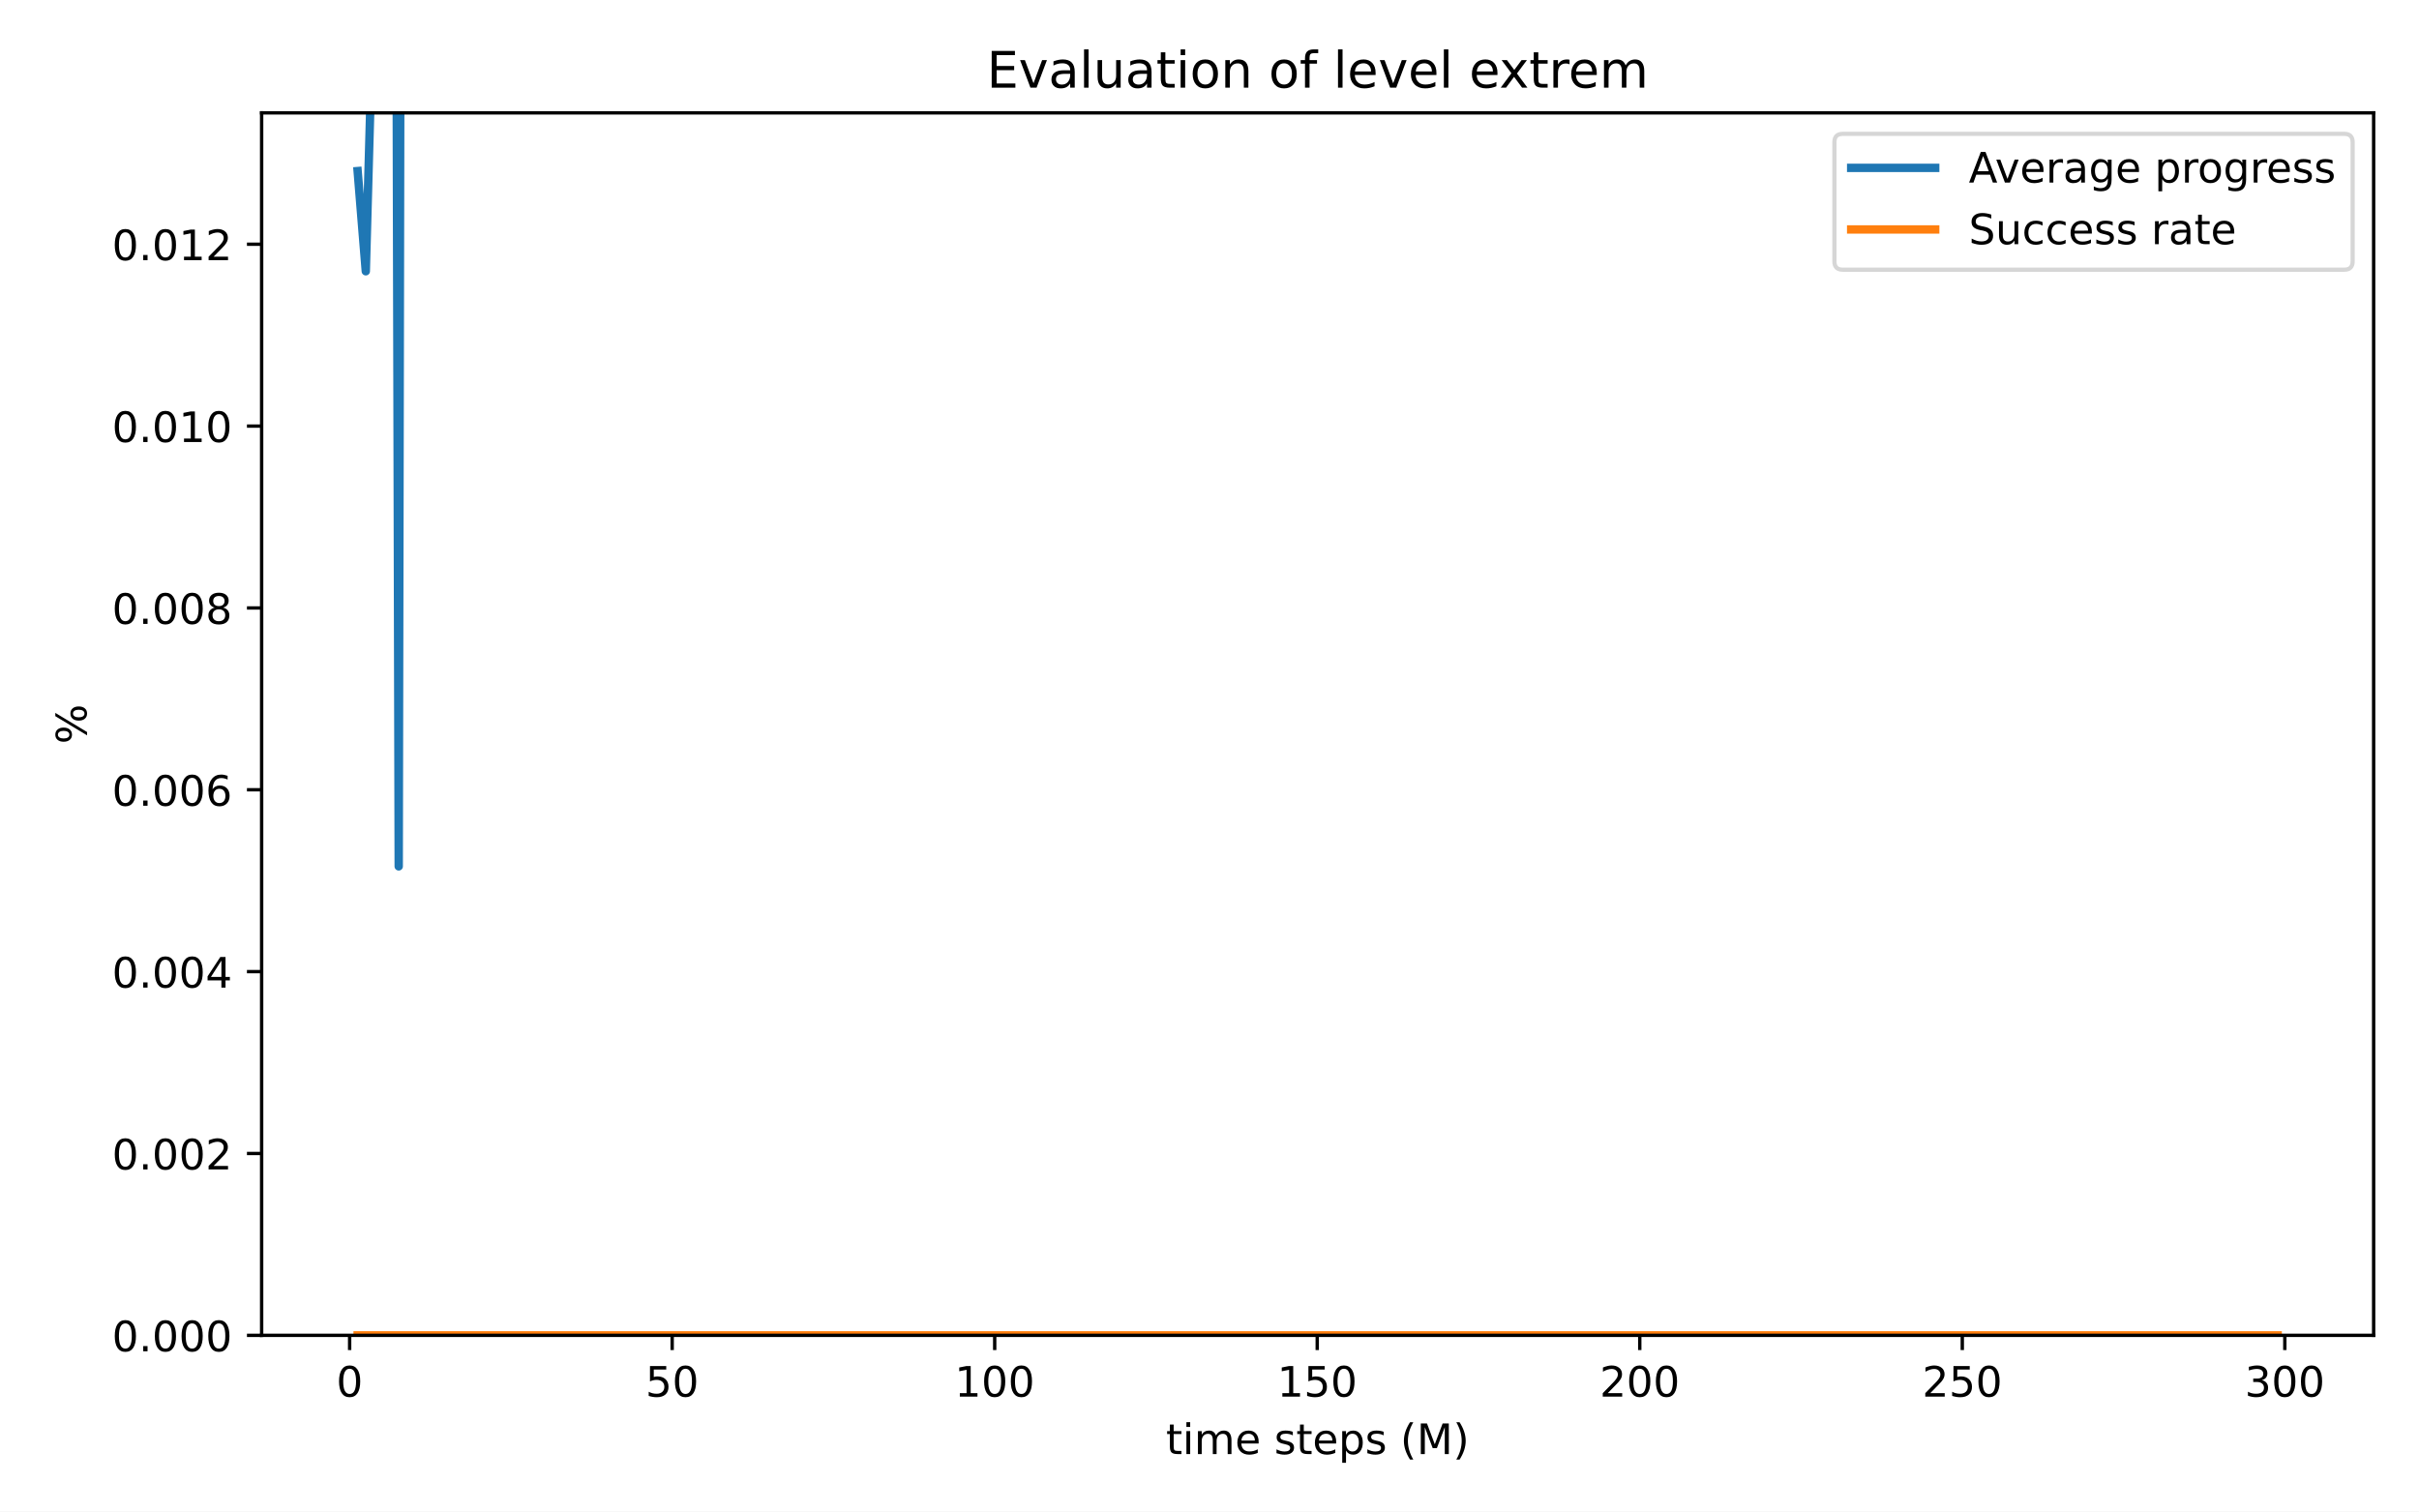
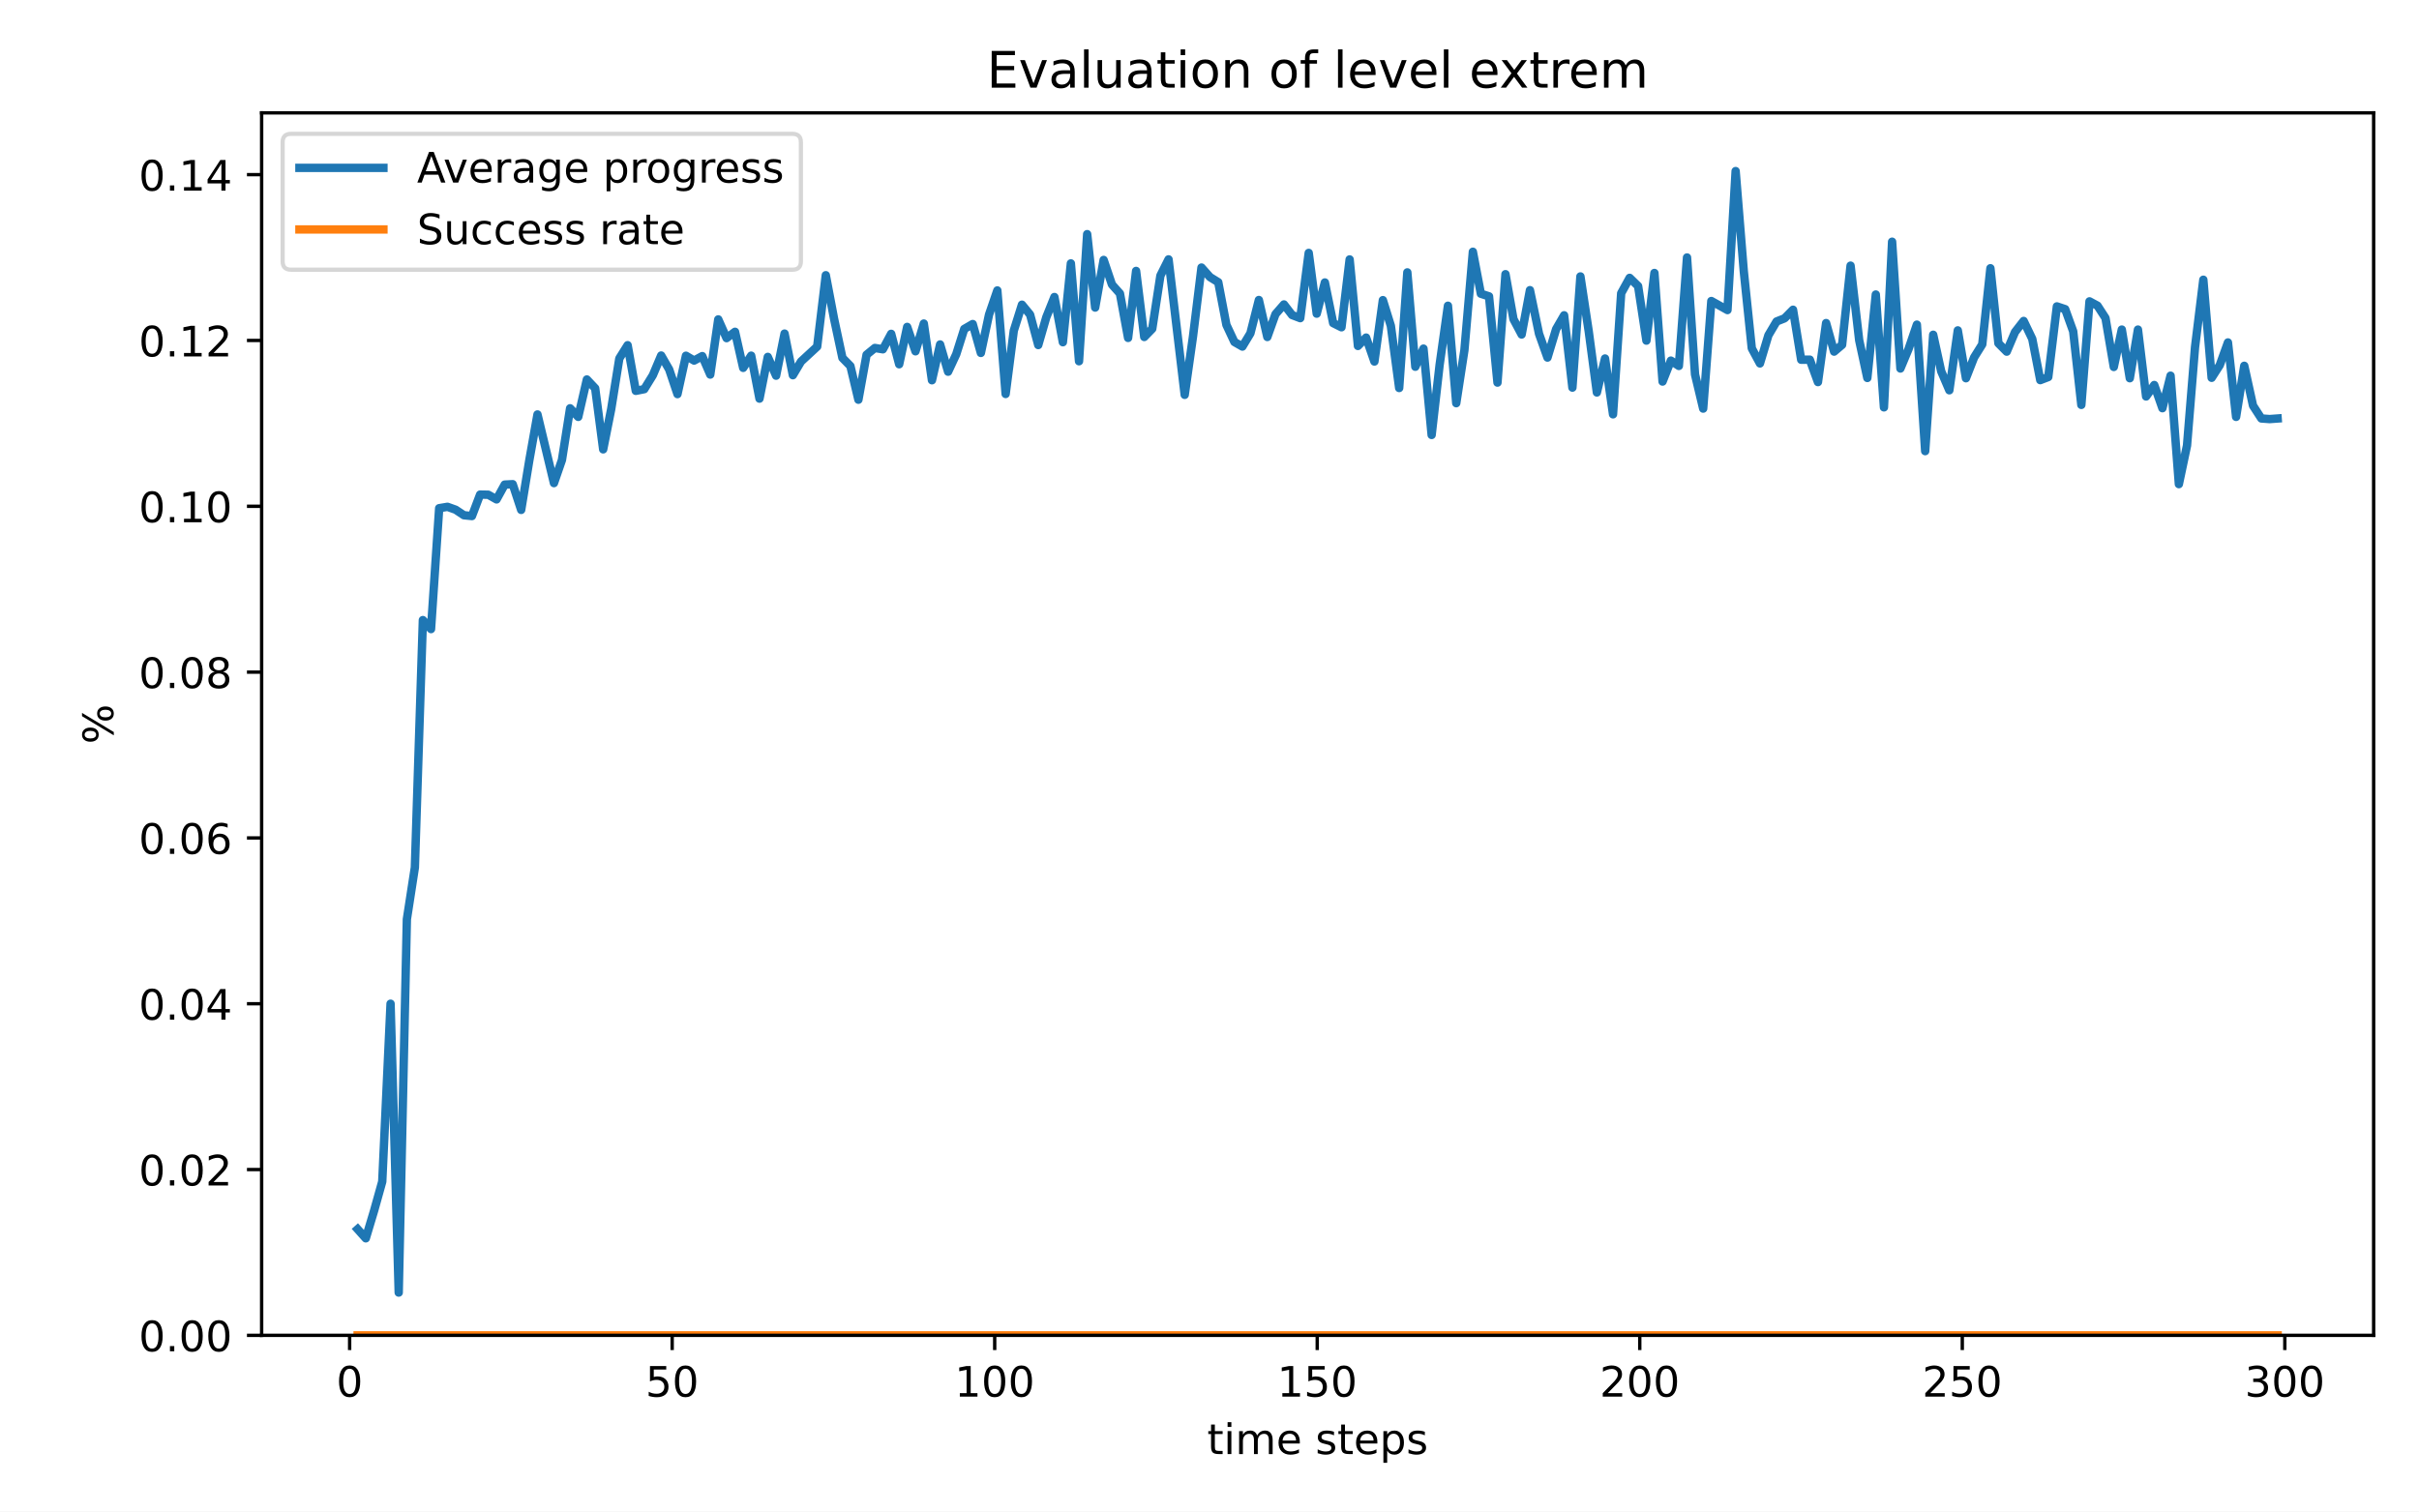
<svg xmlns="http://www.w3.org/2000/svg" xmlns:xlink="http://www.w3.org/1999/xlink" width="576pt" height="360pt" viewBox="0 0 576 360" version="1.1">
  <defs>
    <style type="text/css">*{stroke-linejoin: round; stroke-linecap: butt}</style>
  </defs>
  <g id="figure_1">
    <g id="patch_1">
      <path d="M 0 360  L 576 360  L 576 0  L 0 0  z " style="fill: #ffffff" />
    </g>
    <g id="axes_1">
      <g id="patch_2">
        <path d="M 62.3 318.04  L 565.2 318.04  L 565.2 26.88  L 62.3 26.88  z " style="fill: #ffffff" />
      </g>
      <g id="matplotlib.axis_1">
        <g id="xtick_1">
          <g id="line2d_1">
            <defs>
-               <path id="md56e3197c1" d="M 0 0  L 0 3.5  " style="stroke: #000000; stroke-width: 0.8" />
-             </defs>
-             <g>
-               <use xlink:href="#md56e3197c1" x="83.254" y="318.04" style="stroke: #000000; stroke-width: 0.8" />
+               <path id="me4340101d6" d="M 0 0  L 0 3.5  " style="stroke: #000000; stroke-width: 0.8" />
+             </defs>
+             <g>
+               <use xlink:href="#me4340101d6" x="83.254" y="318.04" style="stroke: #000000; stroke-width: 0.8" />
            </g>
          </g>
          <g id="text_1">
            <g transform="translate(80.07322 332.6384) scale(0.1 -0.1)">
              <defs>
                <path id="DejaVuSans-30" d="M 2034 4250  Q 1547 4250 1301 3770  Q 1056 3291 1056 2328  Q 1056 1369 1301 889  Q 1547 409 2034 409  Q 2525 409 2770 889  Q 3016 1369 3016 2328  Q 3016 3291 2770 3770  Q 2525 4250 2034 4250  z M 2034 4750  Q 2819 4750 3233 4129  Q 3647 3509 3647 2328  Q 3647 1150 3233 529  Q 2819 -91 2034 -91  Q 1250 -91 836 529  Q 422 1150 422 2328  Q 422 3509 836 4129  Q 1250 4750 2034 4750  z " transform="scale(0.015625)" />
              </defs>
              <use xlink:href="#DejaVuSans-30" />
            </g>
          </g>
        </g>
        <g id="xtick_2">
          <g id="line2d_2">
            <g>
-               <use xlink:href="#md56e3197c1" x="160.054" y="318.04" style="stroke: #000000; stroke-width: 0.8" />
+               <use xlink:href="#me4340101d6" x="160.054" y="318.04" style="stroke: #000000; stroke-width: 0.8" />
            </g>
          </g>
          <g id="text_2">
            <g transform="translate(153.6913 332.6384) scale(0.1 -0.1)">
              <defs>
                <path id="DejaVuSans-35" d="M 691 4666  L 3169 4666  L 3169 4134  L 1269 4134  L 1269 2991  Q 1406 3038 1543 3061  Q 1681 3084 1819 3084  Q 2600 3084 3056 2656  Q 3513 2228 3513 1497  Q 3513 744 3044 326  Q 2575 -91 1722 -91  Q 1428 -91 1123 -41  Q 819 9 494 109  L 494 744  Q 775 591 1075 516  Q 1375 441 1709 441  Q 2250 441 2565 725  Q 2881 1009 2881 1497  Q 2881 1984 2565 2268  Q 2250 2553 1709 2553  Q 1456 2553 1204 2497  Q 953 2441 691 2322  L 691 4666  z " transform="scale(0.015625)" />
              </defs>
              <use xlink:href="#DejaVuSans-35" />
              <use xlink:href="#DejaVuSans-30" transform="translate(63.62305 0)" />
            </g>
          </g>
        </g>
        <g id="xtick_3">
          <g id="line2d_3">
            <g>
-               <use xlink:href="#md56e3197c1" x="236.853" y="318.04" style="stroke: #000000; stroke-width: 0.8" />
+               <use xlink:href="#me4340101d6" x="236.853" y="318.04" style="stroke: #000000; stroke-width: 0.8" />
            </g>
          </g>
          <g id="text_3">
            <g transform="translate(227.3094 332.6384) scale(0.1 -0.1)">
              <defs>
                <path id="DejaVuSans-31" d="M 794 531  L 1825 531  L 1825 4091  L 703 3866  L 703 4441  L 1819 4666  L 2450 4666  L 2450 531  L 3481 531  L 3481 0  L 794 0  L 794 531  z " transform="scale(0.015625)" />
              </defs>
              <use xlink:href="#DejaVuSans-31" />
              <use xlink:href="#DejaVuSans-30" transform="translate(63.62305 0)" />
              <use xlink:href="#DejaVuSans-30" transform="translate(127.2461 0)" />
            </g>
          </g>
        </g>
        <g id="xtick_4">
          <g id="line2d_4">
            <g>
-               <use xlink:href="#md56e3197c1" x="313.652" y="318.04" style="stroke: #000000; stroke-width: 0.8" />
+               <use xlink:href="#me4340101d6" x="313.652" y="318.04" style="stroke: #000000; stroke-width: 0.8" />
            </g>
          </g>
          <g id="text_4">
            <g transform="translate(304.1087 332.6384) scale(0.1 -0.1)">
              <use xlink:href="#DejaVuSans-31" />
              <use xlink:href="#DejaVuSans-35" transform="translate(63.62305 0)" />
              <use xlink:href="#DejaVuSans-30" transform="translate(127.2461 0)" />
            </g>
          </g>
        </g>
        <g id="xtick_5">
          <g id="line2d_5">
            <g>
-               <use xlink:href="#md56e3197c1" x="390.452" y="318.04" style="stroke: #000000; stroke-width: 0.8" />
+               <use xlink:href="#me4340101d6" x="390.452" y="318.04" style="stroke: #000000; stroke-width: 0.8" />
            </g>
          </g>
          <g id="text_5">
            <g transform="translate(380.908 332.6384) scale(0.1 -0.1)">
              <defs>
                <path id="DejaVuSans-32" d="M 1228 531  L 3431 531  L 3431 0  L 469 0  L 469 531  Q 828 903 1448 1529  Q 2069 2156 2228 2338  Q 2531 2678 2651 2914  Q 2772 3150 2772 3378  Q 2772 3750 2511 3984  Q 2250 4219 1831 4219  Q 1534 4219 1204 4116  Q 875 4013 500 3803  L 500 4441  Q 881 4594 1212 4672  Q 1544 4750 1819 4750  Q 2544 4750 2975 4387  Q 3406 4025 3406 3419  Q 3406 3131 3298 2873  Q 3191 2616 2906 2266  Q 2828 2175 2409 1742  Q 1991 1309 1228 531  z " transform="scale(0.015625)" />
              </defs>
              <use xlink:href="#DejaVuSans-32" />
              <use xlink:href="#DejaVuSans-30" transform="translate(63.62305 0)" />
              <use xlink:href="#DejaVuSans-30" transform="translate(127.2461 0)" />
            </g>
          </g>
        </g>
        <g id="xtick_6">
          <g id="line2d_6">
            <g>
-               <use xlink:href="#md56e3197c1" x="467.251" y="318.04" style="stroke: #000000; stroke-width: 0.8" />
+               <use xlink:href="#me4340101d6" x="467.251" y="318.04" style="stroke: #000000; stroke-width: 0.8" />
            </g>
          </g>
          <g id="text_6">
            <g transform="translate(457.7073 332.6384) scale(0.1 -0.1)">
              <use xlink:href="#DejaVuSans-32" />
              <use xlink:href="#DejaVuSans-35" transform="translate(63.62305 0)" />
              <use xlink:href="#DejaVuSans-30" transform="translate(127.2461 0)" />
            </g>
          </g>
        </g>
        <g id="xtick_7">
          <g id="line2d_7">
            <g>
-               <use xlink:href="#md56e3197c1" x="544.05" y="318.04" style="stroke: #000000; stroke-width: 0.8" />
+               <use xlink:href="#me4340101d6" x="544.05" y="318.04" style="stroke: #000000; stroke-width: 0.8" />
            </g>
          </g>
          <g id="text_7">
            <g transform="translate(534.5066 332.6384) scale(0.1 -0.1)">
              <defs>
                <path id="DejaVuSans-33" d="M 2597 2516  Q 3050 2419 3304 2112  Q 3559 1806 3559 1356  Q 3559 666 3084 287  Q 2609 -91 1734 -91  Q 1441 -91 1130 -33  Q 819 25 488 141  L 488 750  Q 750 597 1062 519  Q 1375 441 1716 441  Q 2309 441 2620 675  Q 2931 909 2931 1356  Q 2931 1769 2642 2001  Q 2353 2234 1838 2234  L 1294 2234  L 1294 2753  L 1863 2753  Q 2328 2753 2575 2939  Q 2822 3125 2822 3475  Q 2822 3834 2567 4026  Q 2313 4219 1838 4219  Q 1578 4219 1281 4162  Q 984 4106 628 3988  L 628 4550  Q 988 4650 1302 4700  Q 1616 4750 1894 4750  Q 2613 4750 3031 4423  Q 3450 4097 3450 3541  Q 3450 3153 3228 2886  Q 3006 2619 2597 2516  z " transform="scale(0.015625)" />
              </defs>
              <use xlink:href="#DejaVuSans-33" />
              <use xlink:href="#DejaVuSans-30" transform="translate(63.62305 0)" />
              <use xlink:href="#DejaVuSans-30" transform="translate(127.2461 0)" />
            </g>
          </g>
        </g>
        <g id="text_8">
-           <g transform="translate(277.6398 346.3166) scale(0.1 -0.1)">
+           <g transform="translate(287.4445 346.3166) scale(0.1 -0.1)">
            <defs>
              <path id="DejaVuSans-74" d="M 1172 4494  L 1172 3500  L 2356 3500  L 2356 3053  L 1172 3053  L 1172 1153  Q 1172 725 1289 603  Q 1406 481 1766 481  L 2356 481  L 2356 0  L 1766 0  Q 1100 0 847 248  Q 594 497 594 1153  L 594 3053  L 172 3053  L 172 3500  L 594 3500  L 594 4494  L 1172 4494  z " transform="scale(0.015625)" />
              <path id="DejaVuSans-69" d="M 603 3500  L 1178 3500  L 1178 0  L 603 0  L 603 3500  z M 603 4863  L 1178 4863  L 1178 4134  L 603 4134  L 603 4863  z " transform="scale(0.015625)" />
              <path id="DejaVuSans-6d" d="M 3328 2828  Q 3544 3216 3844 3400  Q 4144 3584 4550 3584  Q 5097 3584 5394 3201  Q 5691 2819 5691 2113  L 5691 0  L 5113 0  L 5113 2094  Q 5113 2597 4934 2840  Q 4756 3084 4391 3084  Q 3944 3084 3684 2787  Q 3425 2491 3425 1978  L 3425 0  L 2847 0  L 2847 2094  Q 2847 2600 2669 2842  Q 2491 3084 2119 3084  Q 1678 3084 1418 2786  Q 1159 2488 1159 1978  L 1159 0  L 581 0  L 581 3500  L 1159 3500  L 1159 2956  Q 1356 3278 1631 3431  Q 1906 3584 2284 3584  Q 2666 3584 2933 3390  Q 3200 3197 3328 2828  z " transform="scale(0.015625)" />
              <path id="DejaVuSans-65" d="M 3597 1894  L 3597 1613  L 953 1613  Q 991 1019 1311 708  Q 1631 397 2203 397  Q 2534 397 2845 478  Q 3156 559 3463 722  L 3463 178  Q 3153 47 2828 -22  Q 2503 -91 2169 -91  Q 1331 -91 842 396  Q 353 884 353 1716  Q 353 2575 817 3079  Q 1281 3584 2069 3584  Q 2775 3584 3186 3129  Q 3597 2675 3597 1894  z M 3022 2063  Q 3016 2534 2758 2815  Q 2500 3097 2075 3097  Q 1594 3097 1305 2825  Q 1016 2553 972 2059  L 3022 2063  z " transform="scale(0.015625)" />
              <path id="DejaVuSans-20" transform="scale(0.015625)" />
              <path id="DejaVuSans-73" d="M 2834 3397  L 2834 2853  Q 2591 2978 2328 3040  Q 2066 3103 1784 3103  Q 1356 3103 1142 2972  Q 928 2841 928 2578  Q 928 2378 1081 2264  Q 1234 2150 1697 2047  L 1894 2003  Q 2506 1872 2764 1633  Q 3022 1394 3022 966  Q 3022 478 2636 193  Q 2250 -91 1575 -91  Q 1294 -91 989 -36  Q 684 19 347 128  L 347 722  Q 666 556 975 473  Q 1284 391 1588 391  Q 1994 391 2212 530  Q 2431 669 2431 922  Q 2431 1156 2273 1281  Q 2116 1406 1581 1522  L 1381 1569  Q 847 1681 609 1914  Q 372 2147 372 2553  Q 372 3047 722 3315  Q 1072 3584 1716 3584  Q 2034 3584 2315 3537  Q 2597 3491 2834 3397  z " transform="scale(0.015625)" />
              <path id="DejaVuSans-70" d="M 1159 525  L 1159 -1331  L 581 -1331  L 581 3500  L 1159 3500  L 1159 2969  Q 1341 3281 1617 3432  Q 1894 3584 2278 3584  Q 2916 3584 3314 3078  Q 3713 2572 3713 1747  Q 3713 922 3314 415  Q 2916 -91 2278 -91  Q 1894 -91 1617 61  Q 1341 213 1159 525  z M 3116 1747  Q 3116 2381 2855 2742  Q 2594 3103 2138 3103  Q 1681 3103 1420 2742  Q 1159 2381 1159 1747  Q 1159 1113 1420 752  Q 1681 391 2138 391  Q 2594 391 2855 752  Q 3116 1113 3116 1747  z " transform="scale(0.015625)" />
-               <path id="DejaVuSans-28" d="M 1984 4856  Q 1566 4138 1362 3434  Q 1159 2731 1159 2009  Q 1159 1288 1364 580  Q 1569 -128 1984 -844  L 1484 -844  Q 1016 -109 783 600  Q 550 1309 550 2009  Q 550 2706 781 3412  Q 1013 4119 1484 4856  L 1984 4856  z " transform="scale(0.015625)" />
-               <path id="DejaVuSans-4d" d="M 628 4666  L 1569 4666  L 2759 1491  L 3956 4666  L 4897 4666  L 4897 0  L 4281 0  L 4281 4097  L 3078 897  L 2444 897  L 1241 4097  L 1241 0  L 628 0  L 628 4666  z " transform="scale(0.015625)" />
-               <path id="DejaVuSans-29" d="M 513 4856  L 1013 4856  Q 1481 4119 1714 3412  Q 1947 2706 1947 2009  Q 1947 1309 1714 600  Q 1481 -109 1013 -844  L 513 -844  Q 928 -128 1133 580  Q 1338 1288 1338 2009  Q 1338 2731 1133 3434  Q 928 4138 513 4856  z " transform="scale(0.015625)" />
            </defs>
            <use xlink:href="#DejaVuSans-74" />
            <use xlink:href="#DejaVuSans-69" transform="translate(39.20898 0)" />
            <use xlink:href="#DejaVuSans-6d" transform="translate(66.99219 0)" />
            <use xlink:href="#DejaVuSans-65" transform="translate(164.4043 0)" />
            <use xlink:href="#DejaVuSans-20" transform="translate(225.9277 0)" />
            <use xlink:href="#DejaVuSans-73" transform="translate(257.7148 0)" />
            <use xlink:href="#DejaVuSans-74" transform="translate(309.8145 0)" />
            <use xlink:href="#DejaVuSans-65" transform="translate(349.0234 0)" />
            <use xlink:href="#DejaVuSans-70" transform="translate(410.5469 0)" />
            <use xlink:href="#DejaVuSans-73" transform="translate(474.0234 0)" />
-             <use xlink:href="#DejaVuSans-20" transform="translate(526.123 0)" />
-             <use xlink:href="#DejaVuSans-28" transform="translate(557.9102 0)" />
-             <use xlink:href="#DejaVuSans-4d" transform="translate(596.9238 0)" />
-             <use xlink:href="#DejaVuSans-29" transform="translate(683.2031 0)" />
          </g>
        </g>
      </g>
      <g id="matplotlib.axis_2">
        <g id="ytick_1">
          <g id="line2d_8">
            <defs>
-               <path id="m56fa5056cc" d="M 0 0  L -3.5 0  " style="stroke: #000000; stroke-width: 0.8" />
-             </defs>
-             <g>
-               <use xlink:href="#m56fa5056cc" x="62.3" y="318.04" style="stroke: #000000; stroke-width: 0.8" />
+               <path id="m62094f739b" d="M 0 0  L -3.5 0  " style="stroke: #000000; stroke-width: 0.8" />
+             </defs>
+             <g>
+               <use xlink:href="#m62094f739b" x="62.3" y="318.04" style="stroke: #000000; stroke-width: 0.8" />
            </g>
          </g>
          <g id="text_9">
-             <g transform="translate(26.67188 321.8392) scale(0.1 -0.1)">
+             <g transform="translate(33.03437 321.8392) scale(0.1 -0.1)">
              <defs>
                <path id="DejaVuSans-2e" d="M 684 794  L 1344 794  L 1344 0  L 684 0  L 684 794  z " transform="scale(0.015625)" />
              </defs>
              <use xlink:href="#DejaVuSans-30" />
              <use xlink:href="#DejaVuSans-2e" transform="translate(63.62305 0)" />
              <use xlink:href="#DejaVuSans-30" transform="translate(95.41016 0)" />
              <use xlink:href="#DejaVuSans-30" transform="translate(159.0332 0)" />
-               <use xlink:href="#DejaVuSans-30" transform="translate(222.6562 0)" />
            </g>
          </g>
        </g>
        <g id="ytick_2">
          <g id="line2d_9">
            <g>
-               <use xlink:href="#m56fa5056cc" x="62.3" y="274.728" style="stroke: #000000; stroke-width: 0.8" />
+               <use xlink:href="#m62094f739b" x="62.3" y="278.549" style="stroke: #000000; stroke-width: 0.8" />
            </g>
          </g>
          <g id="text_10">
-             <g transform="translate(26.67188 278.5275) scale(0.1 -0.1)">
+             <g transform="translate(33.03437 282.3481) scale(0.1 -0.1)">
              <use xlink:href="#DejaVuSans-30" />
              <use xlink:href="#DejaVuSans-2e" transform="translate(63.62305 0)" />
              <use xlink:href="#DejaVuSans-30" transform="translate(95.41016 0)" />
-               <use xlink:href="#DejaVuSans-30" transform="translate(159.0332 0)" />
-               <use xlink:href="#DejaVuSans-32" transform="translate(222.6562 0)" />
+               <use xlink:href="#DejaVuSans-32" transform="translate(159.0332 0)" />
            </g>
          </g>
        </g>
        <g id="ytick_3">
          <g id="line2d_10">
            <g>
-               <use xlink:href="#m56fa5056cc" x="62.3" y="231.417" style="stroke: #000000; stroke-width: 0.8" />
+               <use xlink:href="#m62094f739b" x="62.3" y="239.058" style="stroke: #000000; stroke-width: 0.8" />
            </g>
          </g>
          <g id="text_11">
-             <g transform="translate(26.67188 235.2158) scale(0.1 -0.1)">
+             <g transform="translate(33.03437 242.857) scale(0.1 -0.1)">
              <defs>
                <path id="DejaVuSans-34" d="M 2419 4116  L 825 1625  L 2419 1625  L 2419 4116  z M 2253 4666  L 3047 4666  L 3047 1625  L 3713 1625  L 3713 1100  L 3047 1100  L 3047 0  L 2419 0  L 2419 1100  L 313 1100  L 313 1709  L 2253 4666  z " transform="scale(0.015625)" />
              </defs>
              <use xlink:href="#DejaVuSans-30" />
              <use xlink:href="#DejaVuSans-2e" transform="translate(63.62305 0)" />
              <use xlink:href="#DejaVuSans-30" transform="translate(95.41016 0)" />
-               <use xlink:href="#DejaVuSans-30" transform="translate(159.0332 0)" />
-               <use xlink:href="#DejaVuSans-34" transform="translate(222.6562 0)" />
+               <use xlink:href="#DejaVuSans-34" transform="translate(159.0332 0)" />
            </g>
          </g>
        </g>
        <g id="ytick_4">
          <g id="line2d_11">
            <g>
-               <use xlink:href="#m56fa5056cc" x="62.3" y="188.105" style="stroke: #000000; stroke-width: 0.8" />
+               <use xlink:href="#m62094f739b" x="62.3" y="199.567" style="stroke: #000000; stroke-width: 0.8" />
            </g>
          </g>
          <g id="text_12">
-             <g transform="translate(26.67188 191.9041) scale(0.1 -0.1)">
+             <g transform="translate(33.03437 203.3658) scale(0.1 -0.1)">
              <defs>
                <path id="DejaVuSans-36" d="M 2113 2584  Q 1688 2584 1439 2293  Q 1191 2003 1191 1497  Q 1191 994 1439 701  Q 1688 409 2113 409  Q 2538 409 2786 701  Q 3034 994 3034 1497  Q 3034 2003 2786 2293  Q 2538 2584 2113 2584  z M 3366 4563  L 3366 3988  Q 3128 4100 2886 4159  Q 2644 4219 2406 4219  Q 1781 4219 1451 3797  Q 1122 3375 1075 2522  Q 1259 2794 1537 2939  Q 1816 3084 2150 3084  Q 2853 3084 3261 2657  Q 3669 2231 3669 1497  Q 3669 778 3244 343  Q 2819 -91 2113 -91  Q 1303 -91 875 529  Q 447 1150 447 2328  Q 447 3434 972 4092  Q 1497 4750 2381 4750  Q 2619 4750 2861 4703  Q 3103 4656 3366 4563  z " transform="scale(0.015625)" />
              </defs>
              <use xlink:href="#DejaVuSans-30" />
              <use xlink:href="#DejaVuSans-2e" transform="translate(63.62305 0)" />
              <use xlink:href="#DejaVuSans-30" transform="translate(95.41016 0)" />
-               <use xlink:href="#DejaVuSans-30" transform="translate(159.0332 0)" />
-               <use xlink:href="#DejaVuSans-36" transform="translate(222.6562 0)" />
+               <use xlink:href="#DejaVuSans-36" transform="translate(159.0332 0)" />
            </g>
          </g>
        </g>
        <g id="ytick_5">
          <g id="line2d_12">
            <g>
-               <use xlink:href="#m56fa5056cc" x="62.3" y="144.793" style="stroke: #000000; stroke-width: 0.8" />
+               <use xlink:href="#m62094f739b" x="62.3" y="160.075" style="stroke: #000000; stroke-width: 0.8" />
            </g>
          </g>
          <g id="text_13">
-             <g transform="translate(26.67188 148.5924) scale(0.1 -0.1)">
+             <g transform="translate(33.03437 163.8747) scale(0.1 -0.1)">
              <defs>
                <path id="DejaVuSans-38" d="M 2034 2216  Q 1584 2216 1326 1975  Q 1069 1734 1069 1313  Q 1069 891 1326 650  Q 1584 409 2034 409  Q 2484 409 2743 651  Q 3003 894 3003 1313  Q 3003 1734 2745 1975  Q 2488 2216 2034 2216  z M 1403 2484  Q 997 2584 770 2862  Q 544 3141 544 3541  Q 544 4100 942 4425  Q 1341 4750 2034 4750  Q 2731 4750 3128 4425  Q 3525 4100 3525 3541  Q 3525 3141 3298 2862  Q 3072 2584 2669 2484  Q 3125 2378 3379 2068  Q 3634 1759 3634 1313  Q 3634 634 3220 271  Q 2806 -91 2034 -91  Q 1263 -91 848 271  Q 434 634 434 1313  Q 434 1759 690 2068  Q 947 2378 1403 2484  z M 1172 3481  Q 1172 3119 1398 2916  Q 1625 2713 2034 2713  Q 2441 2713 2670 2916  Q 2900 3119 2900 3481  Q 2900 3844 2670 4047  Q 2441 4250 2034 4250  Q 1625 4250 1398 4047  Q 1172 3844 1172 3481  z " transform="scale(0.015625)" />
              </defs>
              <use xlink:href="#DejaVuSans-30" />
              <use xlink:href="#DejaVuSans-2e" transform="translate(63.62305 0)" />
              <use xlink:href="#DejaVuSans-30" transform="translate(95.41016 0)" />
-               <use xlink:href="#DejaVuSans-30" transform="translate(159.0332 0)" />
-               <use xlink:href="#DejaVuSans-38" transform="translate(222.6562 0)" />
+               <use xlink:href="#DejaVuSans-38" transform="translate(159.0332 0)" />
            </g>
          </g>
        </g>
        <g id="ytick_6">
          <g id="line2d_13">
            <g>
-               <use xlink:href="#m56fa5056cc" x="62.3" y="101.481" style="stroke: #000000; stroke-width: 0.8" />
+               <use xlink:href="#m62094f739b" x="62.3" y="120.584" style="stroke: #000000; stroke-width: 0.8" />
            </g>
          </g>
          <g id="text_14">
-             <g transform="translate(26.67188 105.2807) scale(0.1 -0.1)">
-               <use xlink:href="#DejaVuSans-30" />
-               <use xlink:href="#DejaVuSans-2e" transform="translate(63.62305 0)" />
-               <use xlink:href="#DejaVuSans-30" transform="translate(95.41016 0)" />
-               <use xlink:href="#DejaVuSans-31" transform="translate(159.0332 0)" />
-               <use xlink:href="#DejaVuSans-30" transform="translate(222.6562 0)" />
+             <g transform="translate(33.03437 124.3836) scale(0.1 -0.1)">
+               <use xlink:href="#DejaVuSans-30" />
+               <use xlink:href="#DejaVuSans-2e" transform="translate(63.62305 0)" />
+               <use xlink:href="#DejaVuSans-31" transform="translate(95.41016 0)" />
+               <use xlink:href="#DejaVuSans-30" transform="translate(159.0332 0)" />
            </g>
          </g>
        </g>
        <g id="ytick_7">
          <g id="line2d_14">
            <g>
-               <use xlink:href="#m56fa5056cc" x="62.3" y="58.17" style="stroke: #000000; stroke-width: 0.8" />
+               <use xlink:href="#m62094f739b" x="62.3" y="81.093" style="stroke: #000000; stroke-width: 0.8" />
            </g>
          </g>
          <g id="text_15">
-             <g transform="translate(26.67188 61.96899) scale(0.1 -0.1)">
-               <use xlink:href="#DejaVuSans-30" />
-               <use xlink:href="#DejaVuSans-2e" transform="translate(63.62305 0)" />
-               <use xlink:href="#DejaVuSans-30" transform="translate(95.41016 0)" />
-               <use xlink:href="#DejaVuSans-31" transform="translate(159.0332 0)" />
-               <use xlink:href="#DejaVuSans-32" transform="translate(222.6562 0)" />
-             </g>
-           </g>
-         </g>
-         <g id="text_16">
-           <g transform="translate(20.59219 177.2108) rotate(-90) scale(0.1 -0.1)">
+             <g transform="translate(33.03437 84.89245) scale(0.1 -0.1)">
+               <use xlink:href="#DejaVuSans-30" />
+               <use xlink:href="#DejaVuSans-2e" transform="translate(63.62305 0)" />
+               <use xlink:href="#DejaVuSans-31" transform="translate(95.41016 0)" />
+               <use xlink:href="#DejaVuSans-32" transform="translate(159.0332 0)" />
+             </g>
+           </g>
+         </g>
+         <g id="ytick_8">
+           <g id="line2d_15">
+             <g>
+               <use xlink:href="#m62094f739b" x="62.3" y="41.602" style="stroke: #000000; stroke-width: 0.8" />
+             </g>
+           </g>
+           <g id="text_16">
+             <g transform="translate(33.03437 45.40132) scale(0.1 -0.1)">
+               <use xlink:href="#DejaVuSans-30" />
+               <use xlink:href="#DejaVuSans-2e" transform="translate(63.62305 0)" />
+               <use xlink:href="#DejaVuSans-31" transform="translate(95.41016 0)" />
+               <use xlink:href="#DejaVuSans-34" transform="translate(159.0332 0)" />
+             </g>
+           </g>
+         </g>
+         <g id="text_17">
+           <g transform="translate(26.95469 177.2108) rotate(-90) scale(0.1 -0.1)">
            <defs>
              <path id="DejaVuSans-25" d="M 4653 2053  Q 4381 2053 4226 1822  Q 4072 1591 4072 1178  Q 4072 772 4226 539  Q 4381 306 4653 306  Q 4919 306 5073 539  Q 5228 772 5228 1178  Q 5228 1588 5073 1820  Q 4919 2053 4653 2053  z M 4653 2450  Q 5147 2450 5437 2106  Q 5728 1763 5728 1178  Q 5728 594 5436 251  Q 5144 -91 4653 -91  Q 4153 -91 3862 251  Q 3572 594 3572 1178  Q 3572 1766 3864 2108  Q 4156 2450 4653 2450  z M 1428 4353  Q 1159 4353 1004 4120  Q 850 3888 850 3481  Q 850 3069 1003 2837  Q 1156 2606 1428 2606  Q 1700 2606 1854 2837  Q 2009 3069 2009 3481  Q 2009 3884 1853 4118  Q 1697 4353 1428 4353  z M 4250 4750  L 4750 4750  L 1831 -91  L 1331 -91  L 4250 4750  z M 1428 4750  Q 1922 4750 2215 4408  Q 2509 4066 2509 3481  Q 2509 2891 2217 2550  Q 1925 2209 1428 2209  Q 931 2209 642 2551  Q 353 2894 353 3481  Q 353 4063 643 4406  Q 934 4750 1428 4750  z " transform="scale(0.015625)" />
            </defs>
            <use xlink:href="#DejaVuSans-25" />
          </g>
        </g>
      </g>
-       <g id="line2d_15">
-         <path d="M 85.159 40.745  L 87.101 64.606  L 88.899 -1  M 94.407 -1  L 94.94 206.345  L 95.353 -1  L 95.353 -1  " clip-path="url(#p9b9eef7729)" style="fill: none; stroke: #1f77b4; stroke-width: 2; stroke-linecap: square" />
-       </g>
      <g id="line2d_16">
-         <path d="M 85.159 318.04  L 542.341 318.04  L 542.341 318.04  " clip-path="url(#p9b9eef7729)" style="fill: none; stroke: #ff7f0e; stroke-width: 2; stroke-linecap: square" />
+         <path d="M 85.159 292.757  L 87.101 294.932  L 89.079 288.351  L 91.02 281.419  L 92.999 239.055  L 94.94 307.856  L 96.882 218.94  L 98.786 206.611  L 100.691 147.686  L 102.632 149.83  L 104.574 121.037  L 106.552 120.705  L 108.494 121.402  L 110.472 122.716  L 112.377 122.908  L 114.318 117.799  L 116.26 117.831  L 118.238 118.944  L 120.179 115.417  L 122.084 115.321  L 124.099 121.442  L 126.041 109.612  L 127.982 98.711  L 131.902 115.062  L 133.807 109.559  L 135.748 97.245  L 137.69 99.289  L 139.742 90.382  L 141.72 92.479  L 143.625 107.023  L 145.529 97.47  L 147.471 85.37  L 149.449 82.218  L 151.391 93.086  L 153.406 92.689  L 155.458 89.355  L 157.436 84.674  L 159.341 87.994  L 161.319 93.864  L 163.334 84.726  L 165.276 85.874  L 167.217 84.815  L 169.122 89.213  L 171.027 76.073  L 173.005 80.533  L 175.02 79.024  L 176.962 87.612  L 178.866 84.708  L 180.845 94.942  L 182.823 85.002  L 184.801 89.477  L 186.816 79.451  L 188.795 89.363  L 190.736 86.104  L 194.582 82.549  L 196.634 65.548  L 198.613 75.968  L 200.591 85.236  L 202.496 87.184  L 204.4 95.201  L 206.342 84.488  L 208.32 82.876  L 210.225 83.191  L 212.203 79.508  L 214.108 86.755  L 216.012 77.861  L 217.991 83.668  L 219.969 77.062  L 221.911 90.565  L 223.852 82.04  L 225.757 88.531  L 227.698 84.365  L 229.603 78.349  L 231.618 77.177  L 233.559 84.058  L 235.501 74.948  L 237.479 69.176  L 239.458 93.832  L 241.399 78.749  L 243.341 72.57  L 245.282 74.932  L 247.224 82.179  L 249.128 75.592  L 251.07 70.737  L 253.085 81.505  L 254.989 62.733  L 256.931 86.035  L 258.872 55.765  L 260.777 73.25  L 262.792 61.911  L 264.771 67.77  L 266.675 69.911  L 268.617 80.482  L 270.521 64.529  L 272.463 80.261  L 274.367 78.304  L 276.309 65.647  L 278.25 61.776  L 282.096 94.04  L 284.075 80.102  L 286.09 63.722  L 288.105 65.99  L 290.084 67.215  L 292.025 77.372  L 293.93 81.45  L 295.834 82.543  L 297.739 79.386  L 299.754 71.451  L 301.769 80.262  L 303.711 74.824  L 305.726 72.512  L 307.668 75.03  L 309.609 75.774  L 311.624 60.235  L 313.529 74.705  L 315.47 67.277  L 317.449 76.953  L 319.427 77.948  L 321.368 61.789  L 323.347 82.394  L 325.288 80.401  L 327.267 86.103  L 329.282 71.486  L 331.186 77.615  L 333.165 92.414  L 335.106 64.873  L 337.011 87.348  L 338.952 83.03  L 340.894 103.595  L 342.798 86.855  L 344.777 72.821  L 346.755 96.027  L 348.697 83.414  L 350.712 59.96  L 352.616 69.955  L 354.558 70.582  L 356.573 91.123  L 358.478 65.302  L 360.382 76.013  L 362.324 79.669  L 364.302 69.108  L 366.465 79.499  L 368.48 85.162  L 370.532 78.388  L 372.437 75.095  L 374.415 92.318  L 376.32 65.837  L 378.298 78.896  L 380.24 93.473  L 382.181 85.387  L 384.086 98.678  L 386.027 69.843  L 388.042 66.179  L 390.058 68.145  L 392.036 81.127  L 393.941 65.015  L 395.882 90.876  L 397.86 85.889  L 399.765 87.152  L 401.706 61.322  L 403.611 89.184  L 405.553 97.315  L 407.494 71.692  L 411.34 73.849  L 413.282 40.745  L 415.223 64.615  L 417.128 82.965  L 419.069 86.559  L 421.084 79.853  L 423.026 76.569  L 424.93 75.814  L 426.946 73.772  L 428.887 85.681  L 430.939 85.658  L 432.881 91.001  L 434.822 76.945  L 436.727 83.741  L 438.631 82.123  L 440.647 63.27  L 442.699 81.031  L 444.64 90.02  L 446.655 70.147  L 448.597 97.022  L 450.538 57.57  L 452.517 87.767  L 454.458 83.126  L 456.437 77.32  L 458.415 107.444  L 460.319 79.73  L 462.224 88.423  L 464.166 92.952  L 466.181 78.691  L 468.122 90.083  L 470.064 85.125  L 472.005 82.012  L 473.947 63.889  L 475.851 81.764  L 477.83 83.752  L 479.808 79.08  L 481.86 76.442  L 483.912 80.719  L 485.817 90.532  L 487.721 89.803  L 489.773 72.975  L 491.752 73.636  L 493.656 78.91  L 495.598 96.435  L 497.539 71.776  L 499.444 72.806  L 501.349 75.749  L 503.327 87.399  L 505.232 78.494  L 507.136 90.084  L 509.078 78.495  L 511.019 94.428  L 512.961 91.699  L 514.902 97.222  L 516.844 89.476  L 518.822 115.304  L 520.763 106.104  L 522.668 82.687  L 524.646 66.624  L 526.625 89.981  L 528.566 86.953  L 530.508 81.564  L 532.449 99.289  L 534.391 87.122  L 536.48 96.616  L 538.458 99.666  L 540.436 99.811  L 542.341 99.671  L 542.341 99.671  " clip-path="url(#p215f473950)" style="fill: none; stroke: #1f77b4; stroke-width: 2; stroke-linecap: square" />
+       </g>
+       <g id="line2d_17">
+         <path d="M 85.159 318.04  L 542.341 318.04  L 542.341 318.04  " clip-path="url(#p215f473950)" style="fill: none; stroke: #ff7f0e; stroke-width: 2; stroke-linecap: square" />
      </g>
      <g id="patch_3">
        <path d="M 62.3 318.04  L 62.3 26.88  " style="fill: none; stroke: #000000; stroke-width: 0.8; stroke-linejoin: miter; stroke-linecap: square" />
      </g>
      <g id="patch_4">
        <path d="M 565.2 318.04  L 565.2 26.88  " style="fill: none; stroke: #000000; stroke-width: 0.8; stroke-linejoin: miter; stroke-linecap: square" />
      </g>
      <g id="patch_5">
        <path d="M 62.3 318.04  L 565.2 318.04  " style="fill: none; stroke: #000000; stroke-width: 0.8; stroke-linejoin: miter; stroke-linecap: square" />
      </g>
      <g id="patch_6">
        <path d="M 62.3 26.88  L 565.2 26.88  " style="fill: none; stroke: #000000; stroke-width: 0.8; stroke-linejoin: miter; stroke-linecap: square" />
      </g>
-       <g id="text_17">
+       <g id="text_18">
        <g transform="translate(234.9606 20.88) scale(0.12 -0.12)">
          <defs>
            <path id="DejaVuSans-45" d="M 628 4666  L 3578 4666  L 3578 4134  L 1259 4134  L 1259 2753  L 3481 2753  L 3481 2222  L 1259 2222  L 1259 531  L 3634 531  L 3634 0  L 628 0  L 628 4666  z " transform="scale(0.015625)" />
            <path id="DejaVuSans-76" d="M 191 3500  L 800 3500  L 1894 563  L 2988 3500  L 3597 3500  L 2284 0  L 1503 0  L 191 3500  z " transform="scale(0.015625)" />
            <path id="DejaVuSans-61" d="M 2194 1759  Q 1497 1759 1228 1600  Q 959 1441 959 1056  Q 959 750 1161 570  Q 1363 391 1709 391  Q 2188 391 2477 730  Q 2766 1069 2766 1631  L 2766 1759  L 2194 1759  z M 3341 1997  L 3341 0  L 2766 0  L 2766 531  Q 2569 213 2275 61  Q 1981 -91 1556 -91  Q 1019 -91 701 211  Q 384 513 384 1019  Q 384 1609 779 1909  Q 1175 2209 1959 2209  L 2766 2209  L 2766 2266  Q 2766 2663 2505 2880  Q 2244 3097 1772 3097  Q 1472 3097 1187 3025  Q 903 2953 641 2809  L 641 3341  Q 956 3463 1253 3523  Q 1550 3584 1831 3584  Q 2591 3584 2966 3190  Q 3341 2797 3341 1997  z " transform="scale(0.015625)" />
            <path id="DejaVuSans-6c" d="M 603 4863  L 1178 4863  L 1178 0  L 603 0  L 603 4863  z " transform="scale(0.015625)" />
            <path id="DejaVuSans-75" d="M 544 1381  L 544 3500  L 1119 3500  L 1119 1403  Q 1119 906 1312 657  Q 1506 409 1894 409  Q 2359 409 2629 706  Q 2900 1003 2900 1516  L 2900 3500  L 3475 3500  L 3475 0  L 2900 0  L 2900 538  Q 2691 219 2414 64  Q 2138 -91 1772 -91  Q 1169 -91 856 284  Q 544 659 544 1381  z M 1991 3584  L 1991 3584  z " transform="scale(0.015625)" />
            <path id="DejaVuSans-6f" d="M 1959 3097  Q 1497 3097 1228 2736  Q 959 2375 959 1747  Q 959 1119 1226 758  Q 1494 397 1959 397  Q 2419 397 2687 759  Q 2956 1122 2956 1747  Q 2956 2369 2687 2733  Q 2419 3097 1959 3097  z M 1959 3584  Q 2709 3584 3137 3096  Q 3566 2609 3566 1747  Q 3566 888 3137 398  Q 2709 -91 1959 -91  Q 1206 -91 779 398  Q 353 888 353 1747  Q 353 2609 779 3096  Q 1206 3584 1959 3584  z " transform="scale(0.015625)" />
            <path id="DejaVuSans-6e" d="M 3513 2113  L 3513 0  L 2938 0  L 2938 2094  Q 2938 2591 2744 2837  Q 2550 3084 2163 3084  Q 1697 3084 1428 2787  Q 1159 2491 1159 1978  L 1159 0  L 581 0  L 581 3500  L 1159 3500  L 1159 2956  Q 1366 3272 1645 3428  Q 1925 3584 2291 3584  Q 2894 3584 3203 3211  Q 3513 2838 3513 2113  z " transform="scale(0.015625)" />
            <path id="DejaVuSans-66" d="M 2375 4863  L 2375 4384  L 1825 4384  Q 1516 4384 1395 4259  Q 1275 4134 1275 3809  L 1275 3500  L 2222 3500  L 2222 3053  L 1275 3053  L 1275 0  L 697 0  L 697 3053  L 147 3053  L 147 3500  L 697 3500  L 697 3744  Q 697 4328 969 4595  Q 1241 4863 1831 4863  L 2375 4863  z " transform="scale(0.015625)" />
            <path id="DejaVuSans-78" d="M 3513 3500  L 2247 1797  L 3578 0  L 2900 0  L 1881 1375  L 863 0  L 184 0  L 1544 1831  L 300 3500  L 978 3500  L 1906 2253  L 2834 3500  L 3513 3500  z " transform="scale(0.015625)" />
            <path id="DejaVuSans-72" d="M 2631 2963  Q 2534 3019 2420 3045  Q 2306 3072 2169 3072  Q 1681 3072 1420 2755  Q 1159 2438 1159 1844  L 1159 0  L 581 0  L 581 3500  L 1159 3500  L 1159 2956  Q 1341 3275 1631 3429  Q 1922 3584 2338 3584  Q 2397 3584 2469 3576  Q 2541 3569 2628 3553  L 2631 2963  z " transform="scale(0.015625)" />
          </defs>
          <use xlink:href="#DejaVuSans-45" />
          <use xlink:href="#DejaVuSans-76" transform="translate(63.18359 0)" />
          <use xlink:href="#DejaVuSans-61" transform="translate(122.3633 0)" />
          <use xlink:href="#DejaVuSans-6c" transform="translate(183.6426 0)" />
          <use xlink:href="#DejaVuSans-75" transform="translate(211.4258 0)" />
          <use xlink:href="#DejaVuSans-61" transform="translate(274.8047 0)" />
          <use xlink:href="#DejaVuSans-74" transform="translate(336.084 0)" />
          <use xlink:href="#DejaVuSans-69" transform="translate(375.293 0)" />
          <use xlink:href="#DejaVuSans-6f" transform="translate(403.0762 0)" />
          <use xlink:href="#DejaVuSans-6e" transform="translate(464.2578 0)" />
          <use xlink:href="#DejaVuSans-20" transform="translate(527.6367 0)" />
          <use xlink:href="#DejaVuSans-6f" transform="translate(559.4238 0)" />
          <use xlink:href="#DejaVuSans-66" transform="translate(620.6055 0)" />
          <use xlink:href="#DejaVuSans-20" transform="translate(655.8105 0)" />
          <use xlink:href="#DejaVuSans-6c" transform="translate(687.5977 0)" />
          <use xlink:href="#DejaVuSans-65" transform="translate(715.3809 0)" />
          <use xlink:href="#DejaVuSans-76" transform="translate(776.9043 0)" />
          <use xlink:href="#DejaVuSans-65" transform="translate(836.084 0)" />
          <use xlink:href="#DejaVuSans-6c" transform="translate(897.6074 0)" />
          <use xlink:href="#DejaVuSans-20" transform="translate(925.3906 0)" />
          <use xlink:href="#DejaVuSans-65" transform="translate(957.1777 0)" />
          <use xlink:href="#DejaVuSans-78" transform="translate(1016.951 0)" />
          <use xlink:href="#DejaVuSans-74" transform="translate(1076.131 0)" />
          <use xlink:href="#DejaVuSans-72" transform="translate(1115.34 0)" />
          <use xlink:href="#DejaVuSans-65" transform="translate(1154.203 0)" />
          <use xlink:href="#DejaVuSans-6d" transform="translate(1215.727 0)" />
        </g>
      </g>
      <g id="legend_1">
        <g id="patch_7">
-           <path d="M 438.797 64.236  L 558.2 64.236  Q 560.2 64.236 560.2 62.236  L 560.2 33.88  Q 560.2 31.88 558.2 31.88  L 438.797 31.88  Q 436.797 31.88 436.797 33.88  L 436.797 62.236  Q 436.797 64.236 438.797 64.236  z " style="fill: #ffffff; opacity: 0.8; stroke: #cccccc; stroke-linejoin: miter" />
-         </g>
-         <g id="line2d_17">
-           <path d="M 440.797 39.978  L 450.797 39.978  L 460.797 39.978  " style="fill: none; stroke: #1f77b4; stroke-width: 2; stroke-linecap: square" />
-         </g>
-         <g id="text_18">
-           <g transform="translate(468.7969 43.47844) scale(0.1 -0.1)">
+           <path d="M 69.3 64.236  L 188.703 64.236  Q 190.703 64.236 190.703 62.236  L 190.703 33.88  Q 190.703 31.88 188.703 31.88  L 69.3 31.88  Q 67.3 31.88 67.3 33.88  L 67.3 62.236  Q 67.3 64.236 69.3 64.236  z " style="fill: #ffffff; opacity: 0.8; stroke: #cccccc; stroke-linejoin: miter" />
+         </g>
+         <g id="line2d_18">
+           <path d="M 71.3 39.978  L 81.3 39.978  L 91.3 39.978  " style="fill: none; stroke: #1f77b4; stroke-width: 2; stroke-linecap: square" />
+         </g>
+         <g id="text_19">
+           <g transform="translate(99.3 43.47844) scale(0.1 -0.1)">
            <defs>
              <path id="DejaVuSans-41" d="M 2188 4044  L 1331 1722  L 3047 1722  L 2188 4044  z M 1831 4666  L 2547 4666  L 4325 0  L 3669 0  L 3244 1197  L 1141 1197  L 716 0  L 50 0  L 1831 4666  z " transform="scale(0.015625)" />
              <path id="DejaVuSans-67" d="M 2906 1791  Q 2906 2416 2648 2759  Q 2391 3103 1925 3103  Q 1463 3103 1205 2759  Q 947 2416 947 1791  Q 947 1169 1205 825  Q 1463 481 1925 481  Q 2391 481 2648 825  Q 2906 1169 2906 1791  z M 3481 434  Q 3481 -459 3084 -895  Q 2688 -1331 1869 -1331  Q 1566 -1331 1297 -1286  Q 1028 -1241 775 -1147  L 775 -588  Q 1028 -725 1275 -790  Q 1522 -856 1778 -856  Q 2344 -856 2625 -561  Q 2906 -266 2906 331  L 2906 616  Q 2728 306 2450 153  Q 2172 0 1784 0  Q 1141 0 747 490  Q 353 981 353 1791  Q 353 2603 747 3093  Q 1141 3584 1784 3584  Q 2172 3584 2450 3431  Q 2728 3278 2906 2969  L 2906 3500  L 3481 3500  L 3481 434  z " transform="scale(0.015625)" />
            </defs>
            <use xlink:href="#DejaVuSans-41" />
            <use xlink:href="#DejaVuSans-76" transform="translate(62.5332 0)" />
            <use xlink:href="#DejaVuSans-65" transform="translate(121.7129 0)" />
            <use xlink:href="#DejaVuSans-72" transform="translate(183.2363 0)" />
            <use xlink:href="#DejaVuSans-61" transform="translate(224.3496 0)" />
            <use xlink:href="#DejaVuSans-67" transform="translate(285.6289 0)" />
            <use xlink:href="#DejaVuSans-65" transform="translate(349.1055 0)" />
            <use xlink:href="#DejaVuSans-20" transform="translate(410.6289 0)" />
            <use xlink:href="#DejaVuSans-70" transform="translate(442.416 0)" />
            <use xlink:href="#DejaVuSans-72" transform="translate(505.8926 0)" />
            <use xlink:href="#DejaVuSans-6f" transform="translate(544.7559 0)" />
            <use xlink:href="#DejaVuSans-67" transform="translate(605.9375 0)" />
            <use xlink:href="#DejaVuSans-72" transform="translate(669.4141 0)" />
            <use xlink:href="#DejaVuSans-65" transform="translate(708.2773 0)" />
            <use xlink:href="#DejaVuSans-73" transform="translate(769.8008 0)" />
            <use xlink:href="#DejaVuSans-73" transform="translate(821.9004 0)" />
          </g>
        </g>
-         <g id="line2d_18">
-           <path d="M 440.797 54.657  L 450.797 54.657  L 460.797 54.657  " style="fill: none; stroke: #ff7f0e; stroke-width: 2; stroke-linecap: square" />
-         </g>
-         <g id="text_19">
-           <g transform="translate(468.7969 58.15656) scale(0.1 -0.1)">
+         <g id="line2d_19">
+           <path d="M 71.3 54.657  L 81.3 54.657  L 91.3 54.657  " style="fill: none; stroke: #ff7f0e; stroke-width: 2; stroke-linecap: square" />
+         </g>
+         <g id="text_20">
+           <g transform="translate(99.3 58.15656) scale(0.1 -0.1)">
            <defs>
              <path id="DejaVuSans-53" d="M 3425 4513  L 3425 3897  Q 3066 4069 2747 4153  Q 2428 4238 2131 4238  Q 1616 4238 1336 4038  Q 1056 3838 1056 3469  Q 1056 3159 1242 3001  Q 1428 2844 1947 2747  L 2328 2669  Q 3034 2534 3370 2195  Q 3706 1856 3706 1288  Q 3706 609 3251 259  Q 2797 -91 1919 -91  Q 1588 -91 1214 -16  Q 841 59 441 206  L 441 856  Q 825 641 1194 531  Q 1563 422 1919 422  Q 2459 422 2753 634  Q 3047 847 3047 1241  Q 3047 1584 2836 1778  Q 2625 1972 2144 2069  L 1759 2144  Q 1053 2284 737 2584  Q 422 2884 422 3419  Q 422 4038 858 4394  Q 1294 4750 2059 4750  Q 2388 4750 2728 4690  Q 3069 4631 3425 4513  z " transform="scale(0.015625)" />
              <path id="DejaVuSans-63" d="M 3122 3366  L 3122 2828  Q 2878 2963 2633 3030  Q 2388 3097 2138 3097  Q 1578 3097 1268 2742  Q 959 2388 959 1747  Q 959 1106 1268 751  Q 1578 397 2138 397  Q 2388 397 2633 464  Q 2878 531 3122 666  L 3122 134  Q 2881 22 2623 -34  Q 2366 -91 2075 -91  Q 1284 -91 818 406  Q 353 903 353 1747  Q 353 2603 823 3093  Q 1294 3584 2113 3584  Q 2378 3584 2631 3529  Q 2884 3475 3122 3366  z " transform="scale(0.015625)" />
            </defs>
            <use xlink:href="#DejaVuSans-53" />
            <use xlink:href="#DejaVuSans-75" transform="translate(63.47656 0)" />
            <use xlink:href="#DejaVuSans-63" transform="translate(126.8555 0)" />
            <use xlink:href="#DejaVuSans-63" transform="translate(181.8359 0)" />
            <use xlink:href="#DejaVuSans-65" transform="translate(236.8164 0)" />
            <use xlink:href="#DejaVuSans-73" transform="translate(298.3398 0)" />
            <use xlink:href="#DejaVuSans-73" transform="translate(350.4395 0)" />
            <use xlink:href="#DejaVuSans-20" transform="translate(402.5391 0)" />
            <use xlink:href="#DejaVuSans-72" transform="translate(434.3262 0)" />
            <use xlink:href="#DejaVuSans-61" transform="translate(475.4395 0)" />
            <use xlink:href="#DejaVuSans-74" transform="translate(536.7188 0)" />
            <use xlink:href="#DejaVuSans-65" transform="translate(575.9277 0)" />
          </g>
        </g>
      </g>
    </g>
  </g>
  <defs>
-     <clipPath id="p9b9eef7729">
+     <clipPath id="p215f473950">
      <rect x="62.3" y="26.88" width="502.9" height="291.16" />
    </clipPath>
  </defs>
</svg>
